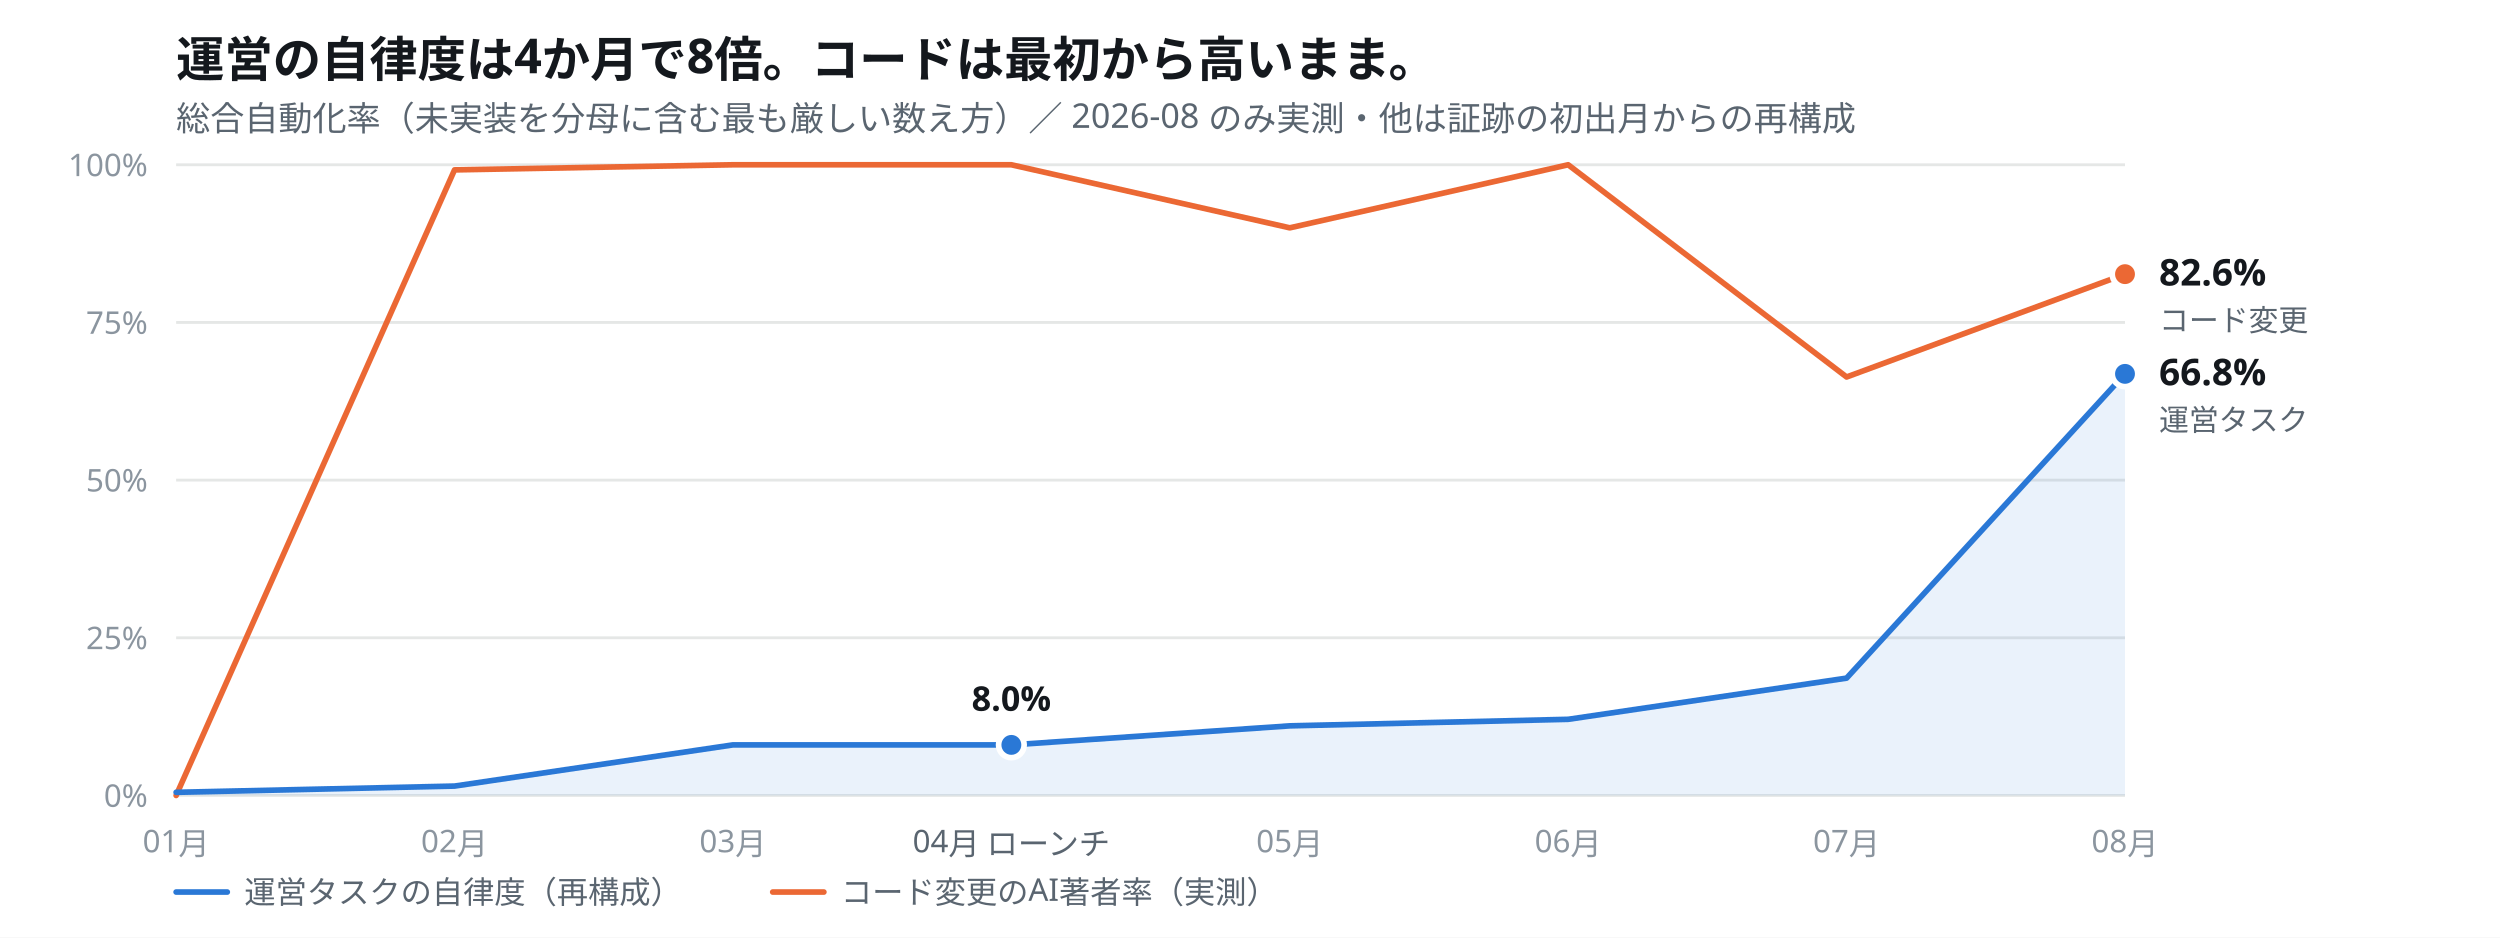
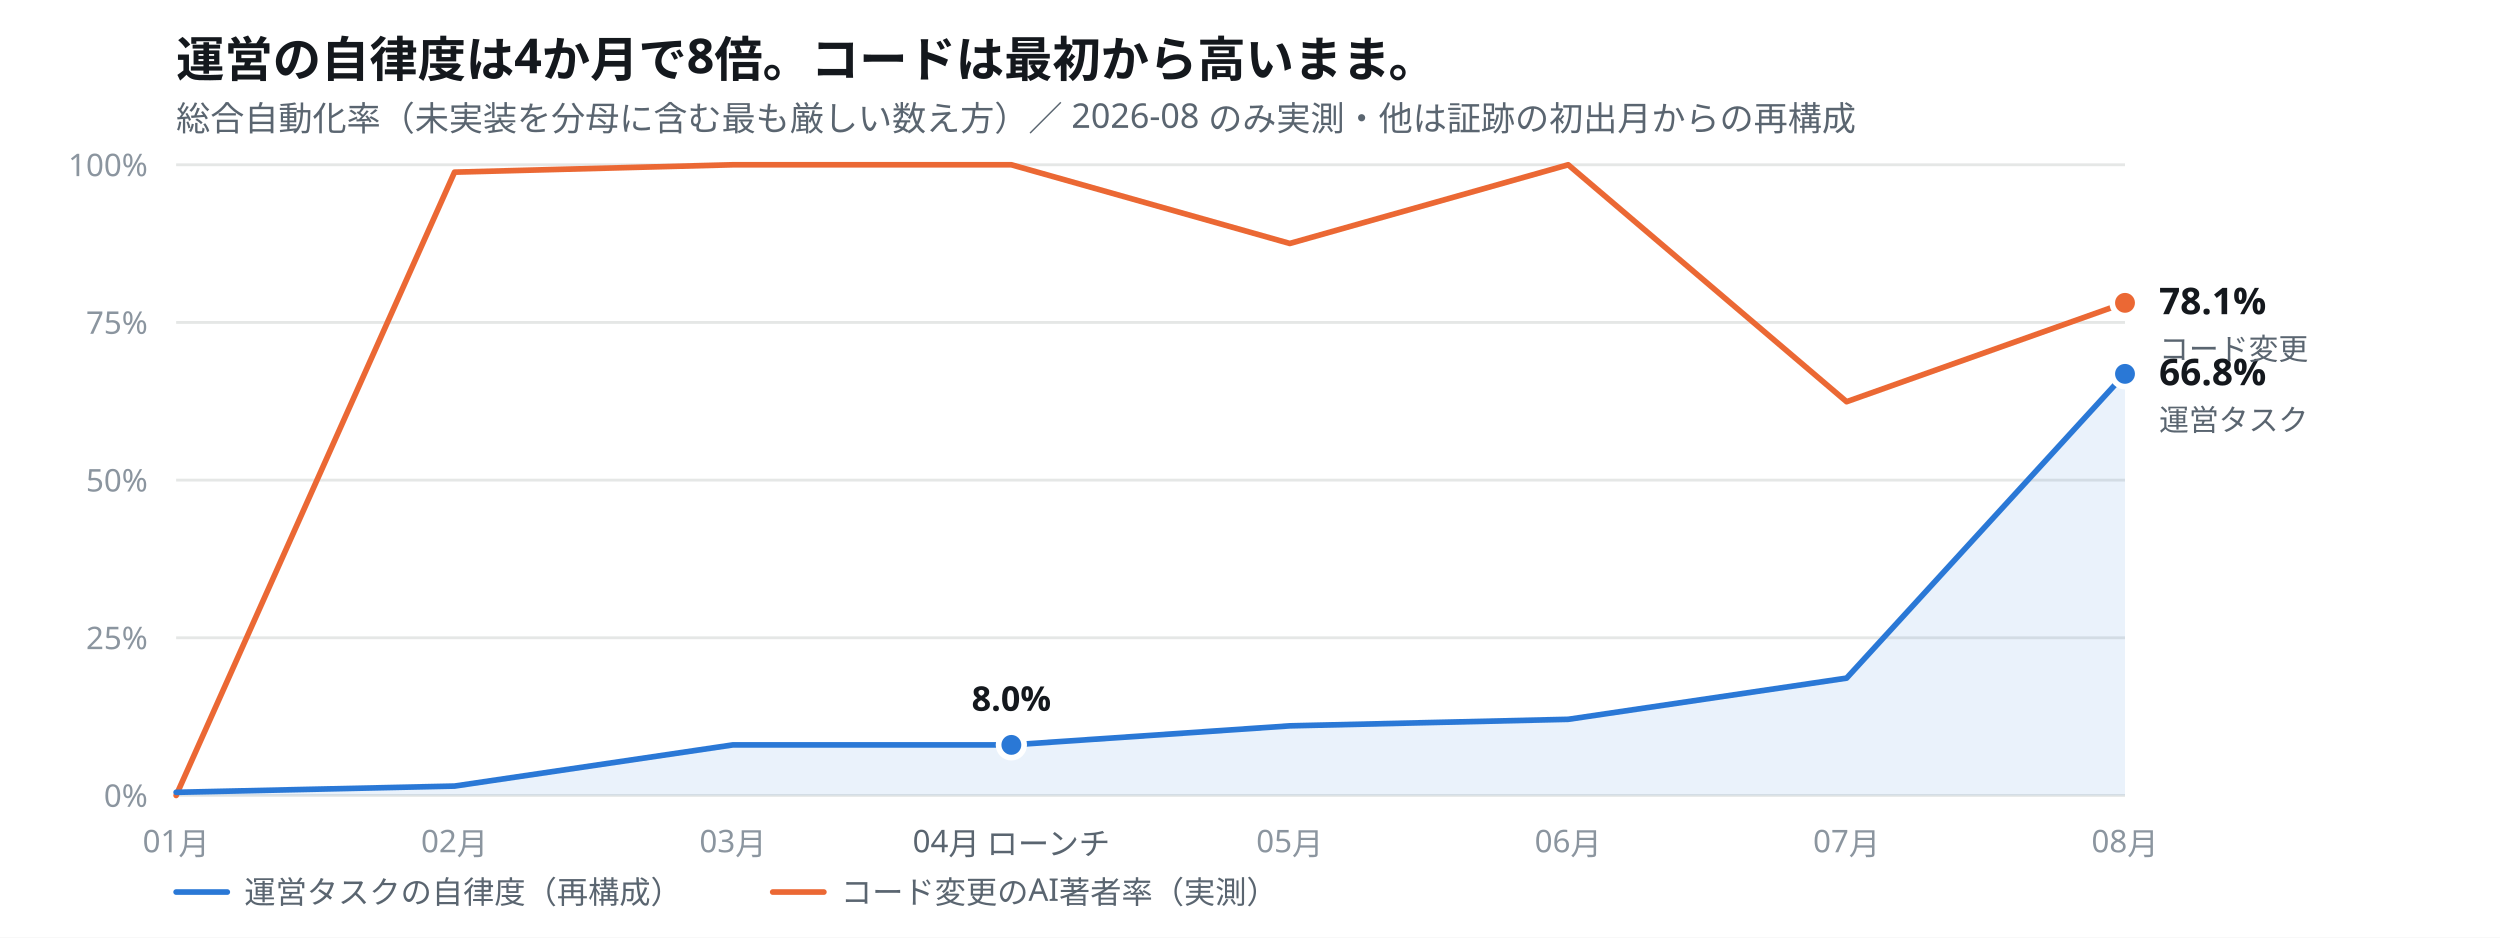
<svg xmlns="http://www.w3.org/2000/svg" viewBox="0 0 880 330" width="880" height="330" font-family="'Zen Kaku Gothic New','Hiragino Sans','Noto Sans JP',sans-serif" role="img" aria-label="運営タスクの自律度とコード変更のAI比率の月次推移">
  <rect width="880" height="330" fill="#ffffff" />
  <text x="62" y="27" fill="#14181d" font-size="17" font-weight="700">運営の自律度は4か月で8倍。コードは最初から高いまま。</text>
  <text x="62" y="46" fill="#5a6570" font-size="12">総合自動化率（未実装を分母に含む最も厳しい数え方）／ 2026-08 のみ実測・他は証跡の初出月からの再構成</text>
  <line x1="62" y1="280.0" x2="748" y2="280.0" stroke="#e5e7e6" stroke-width="1" />
  <text x="52" y="284.0" fill="#8b959f" font-size="11" text-anchor="end" font-variant-numeric="tabular-nums">0%</text>
  <line x1="62" y1="224.5" x2="748" y2="224.5" stroke="#e5e7e6" stroke-width="1" />
  <text x="52" y="228.5" fill="#8b959f" font-size="11" text-anchor="end" font-variant-numeric="tabular-nums">25%</text>
  <line x1="62" y1="169.0" x2="748" y2="169.0" stroke="#e5e7e6" stroke-width="1" />
  <text x="52" y="173.0" fill="#8b959f" font-size="11" text-anchor="end" font-variant-numeric="tabular-nums">50%</text>
  <line x1="62" y1="113.5" x2="748" y2="113.5" stroke="#e5e7e6" stroke-width="1" />
  <text x="52" y="117.5" fill="#8b959f" font-size="11" text-anchor="end" font-variant-numeric="tabular-nums">75%</text>
  <line x1="62" y1="58.0" x2="748" y2="58.0" stroke="#e5e7e6" stroke-width="1" />
  <text x="52" y="62.0" fill="#8b959f" font-size="11" text-anchor="end" font-variant-numeric="tabular-nums">100%</text>
  <text x="62.0" y="300" fill="#8b959f" font-size="11" text-anchor="middle">01月</text>
  <text x="160.0" y="300" fill="#8b959f" font-size="11" text-anchor="middle">02月</text>
  <text x="258.0" y="300" fill="#8b959f" font-size="11" text-anchor="middle">03月</text>
  <text x="356.0" y="300" fill="#5a6570" font-size="11" text-anchor="middle">04月 ローンチ</text>
  <text x="454.0" y="300" fill="#8b959f" font-size="11" text-anchor="middle">05月</text>
  <text x="552.0" y="300" fill="#8b959f" font-size="11" text-anchor="middle">06月</text>
  <text x="650.0" y="300" fill="#8b959f" font-size="11" text-anchor="middle">07月</text>
  <text x="748.0" y="300" fill="#8b959f" font-size="11" text-anchor="middle">08月</text>
  <polygon points="62,280 62.0,278.9 160.0,276.7 258.0,262.2 356.0,262.2 454.0,255.5 552.0,253.2 650.0,238.7 748.0,131.6 748,280" fill="#2a78d6" fill-opacity="0.1" />
-   <polyline points="62.0,280.0 160.0,59.8 258.0,58.0 356.0,58.0 454.0,80.2 552.0,58.0 650.0,132.7 748.0,96.5" fill="none" stroke="#eb6834" stroke-width="2" stroke-linejoin="round" stroke-linecap="round" />
+   <polyline points="62.0,280.0 160.0,60.6 258.0,58.0 356.0,58.0 454.0,85.7 552.0,58.0 650.0,141.4 748.0,106.6" fill="none" stroke="#eb6834" stroke-width="2" stroke-linejoin="round" stroke-linecap="round" />
  <polyline points="62.0,278.9 160.0,276.7 258.0,262.2 356.0,262.2 454.0,255.5 552.0,253.2 650.0,238.7 748.0,131.6" fill="none" stroke="#2a78d6" stroke-width="2" stroke-linejoin="round" stroke-linecap="round" />
  <circle cx="748.0" cy="131.6" r="4.5" fill="#2a78d6" stroke="#ffffff" stroke-width="2" />
-   <circle cx="748.0" cy="96.5" r="4.5" fill="#eb6834" stroke="#ffffff" stroke-width="2" />
+   <circle cx="748.0" cy="106.6" r="4.5" fill="#eb6834" stroke="#ffffff" stroke-width="2" />
  <circle cx="356.0" cy="262.2" r="4.5" fill="#2a78d6" stroke="#ffffff" stroke-width="2" />
  <text x="760" y="135.6" fill="#14181d" font-size="13" font-weight="700" font-variant-numeric="tabular-nums">66.8%</text>
  <text x="760" y="151.6" fill="#5a6570" font-size="10.5">運営タスク</text>
-   <text x="760" y="100.5" fill="#14181d" font-size="13" font-weight="700" font-variant-numeric="tabular-nums">82.6%</text>
-   <text x="760" y="116.5" fill="#5a6570" font-size="10.5">コード変更</text>
+   <text x="760" y="110.6" fill="#14181d" font-size="13" font-weight="700" font-variant-numeric="tabular-nums">78.1%</text>
+   <text x="760" y="126.6" fill="#5a6570" font-size="10.5">コード変更</text>
  <text x="356.0" y="250.2" fill="#14181d" font-size="12" font-weight="700" text-anchor="middle" font-variant-numeric="tabular-nums">8.0%</text>
  <line x1="62" y1="314" x2="80" y2="314" stroke="#2a78d6" stroke-width="2" stroke-linecap="round" />
  <text x="86" y="318" fill="#5a6570" font-size="11">運営タスクの自律度（再構成）</text>
  <line x1="272" y1="314" x2="290" y2="314" stroke="#eb6834" stroke-width="2" stroke-linecap="round" />
  <text x="296" y="318" fill="#5a6570" font-size="11">コード変更のAI著者率（実測）</text>
</svg>
